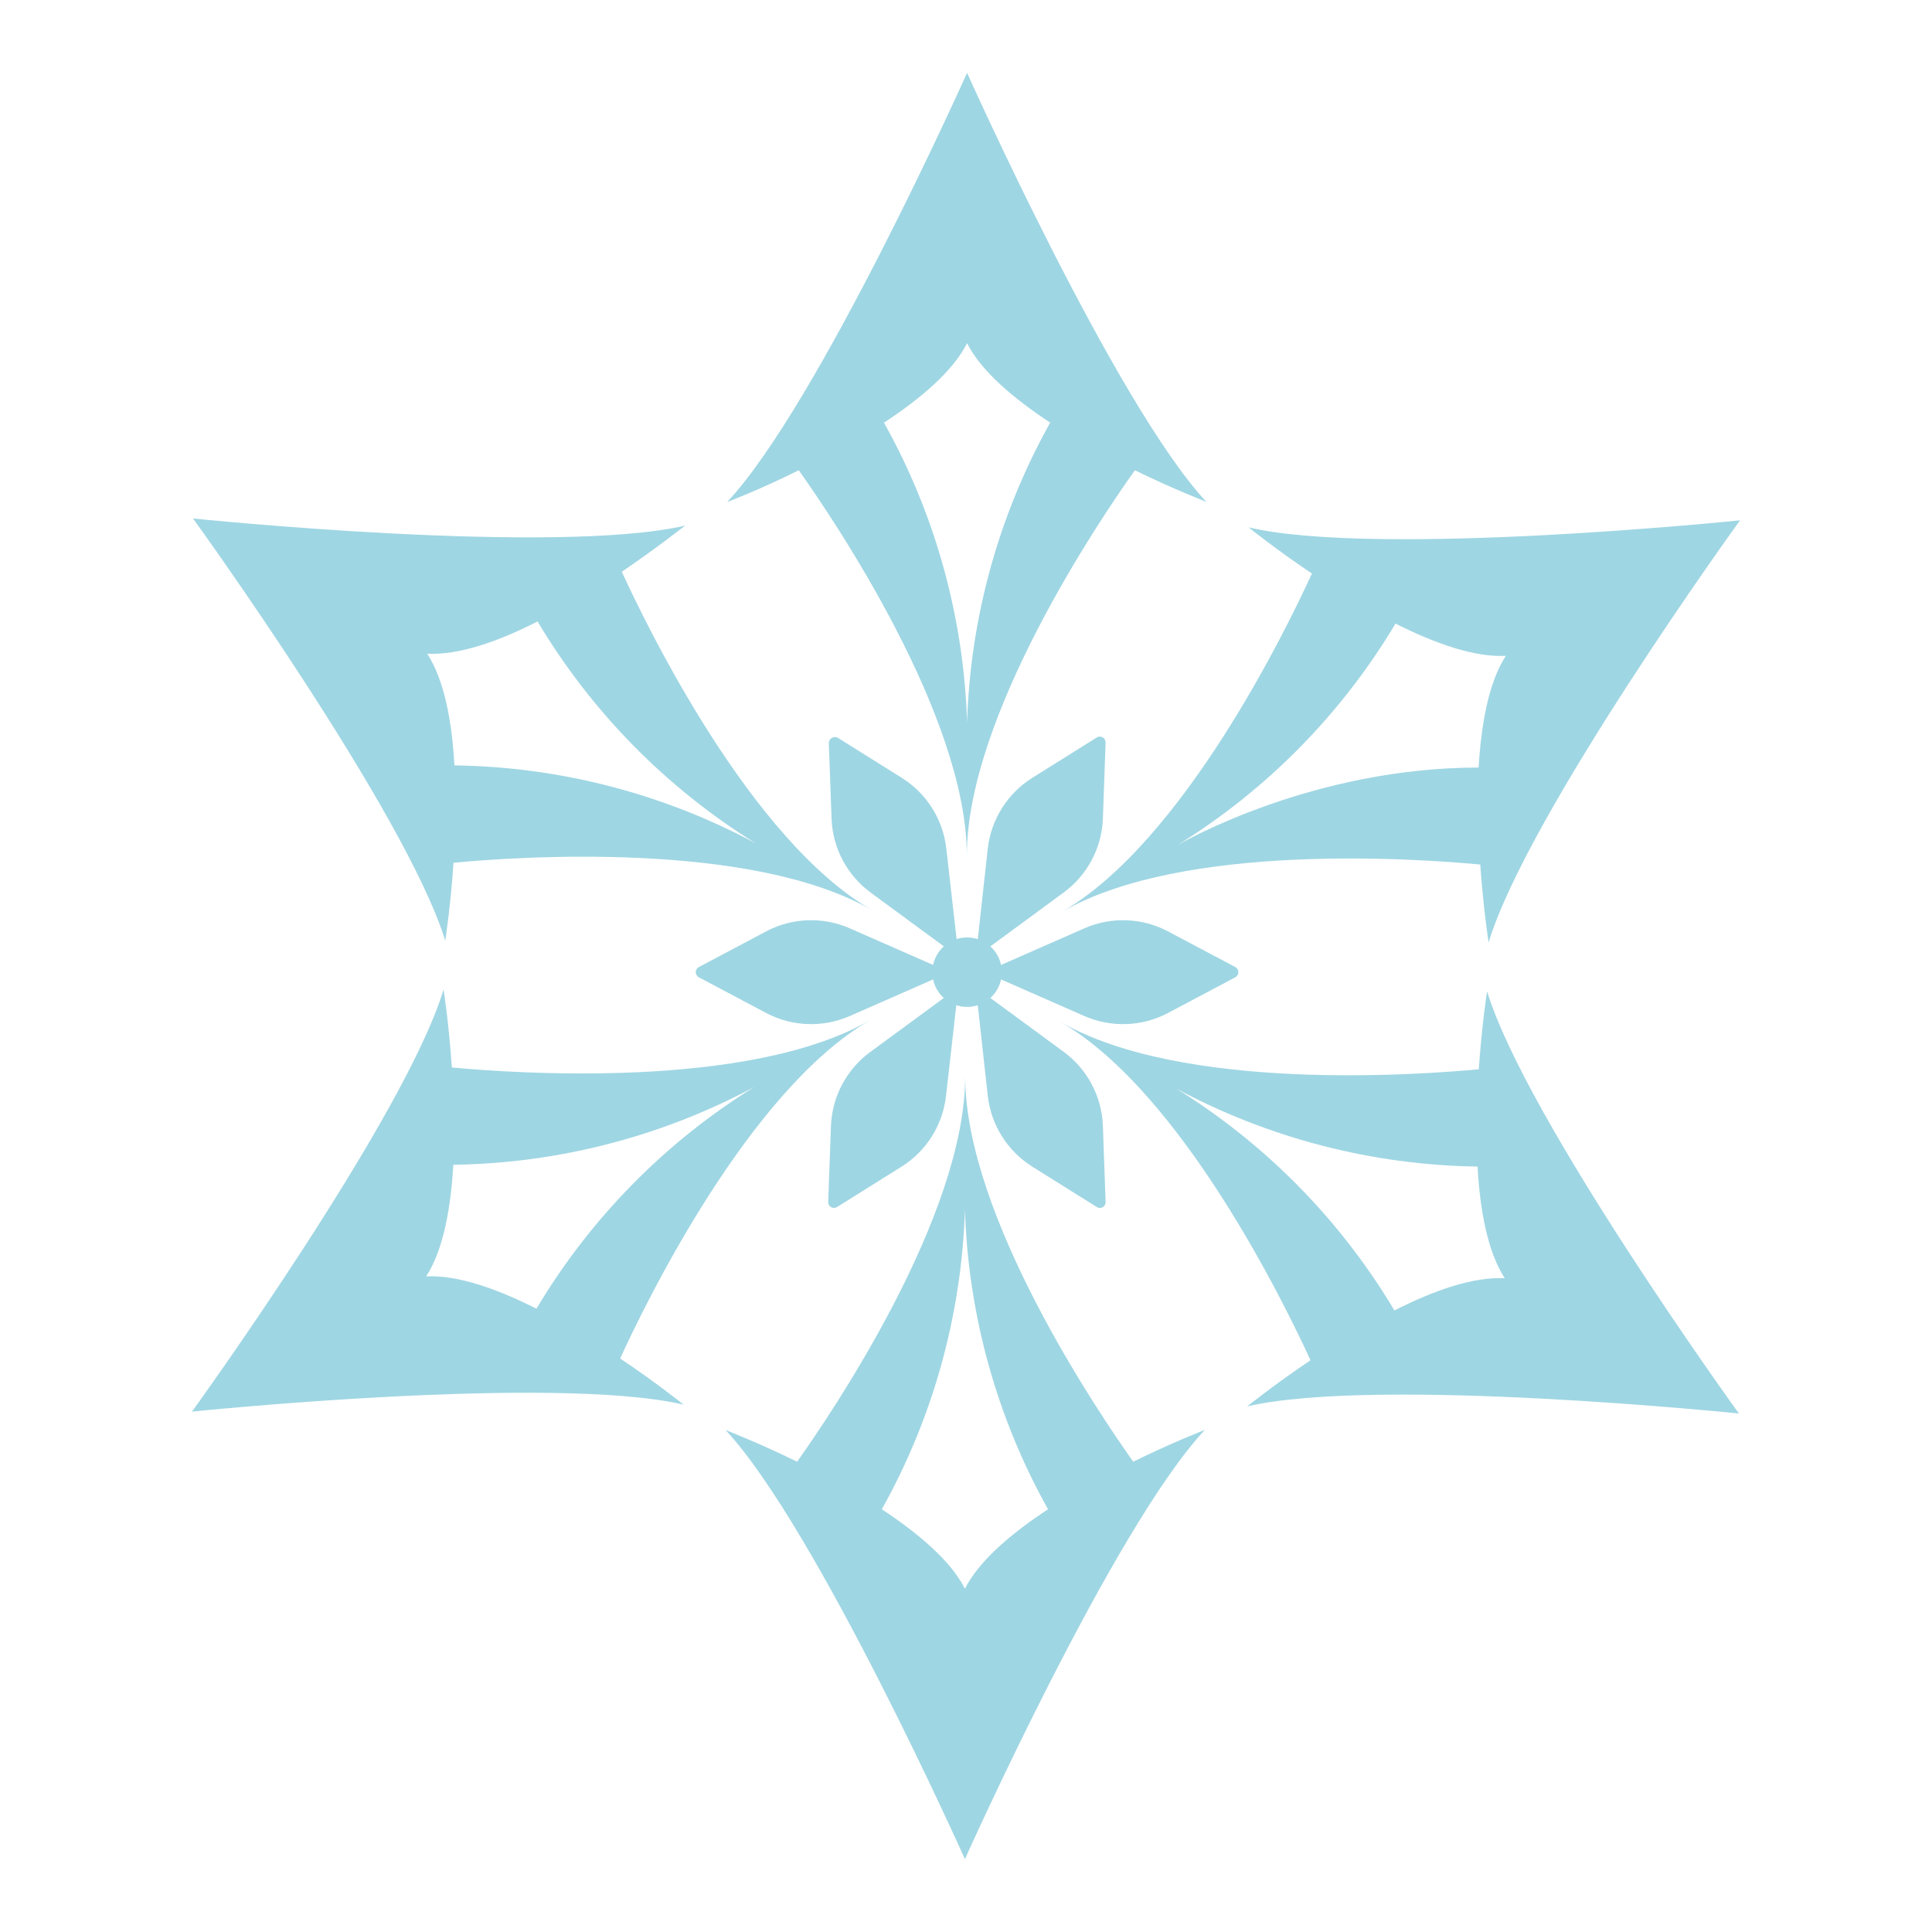
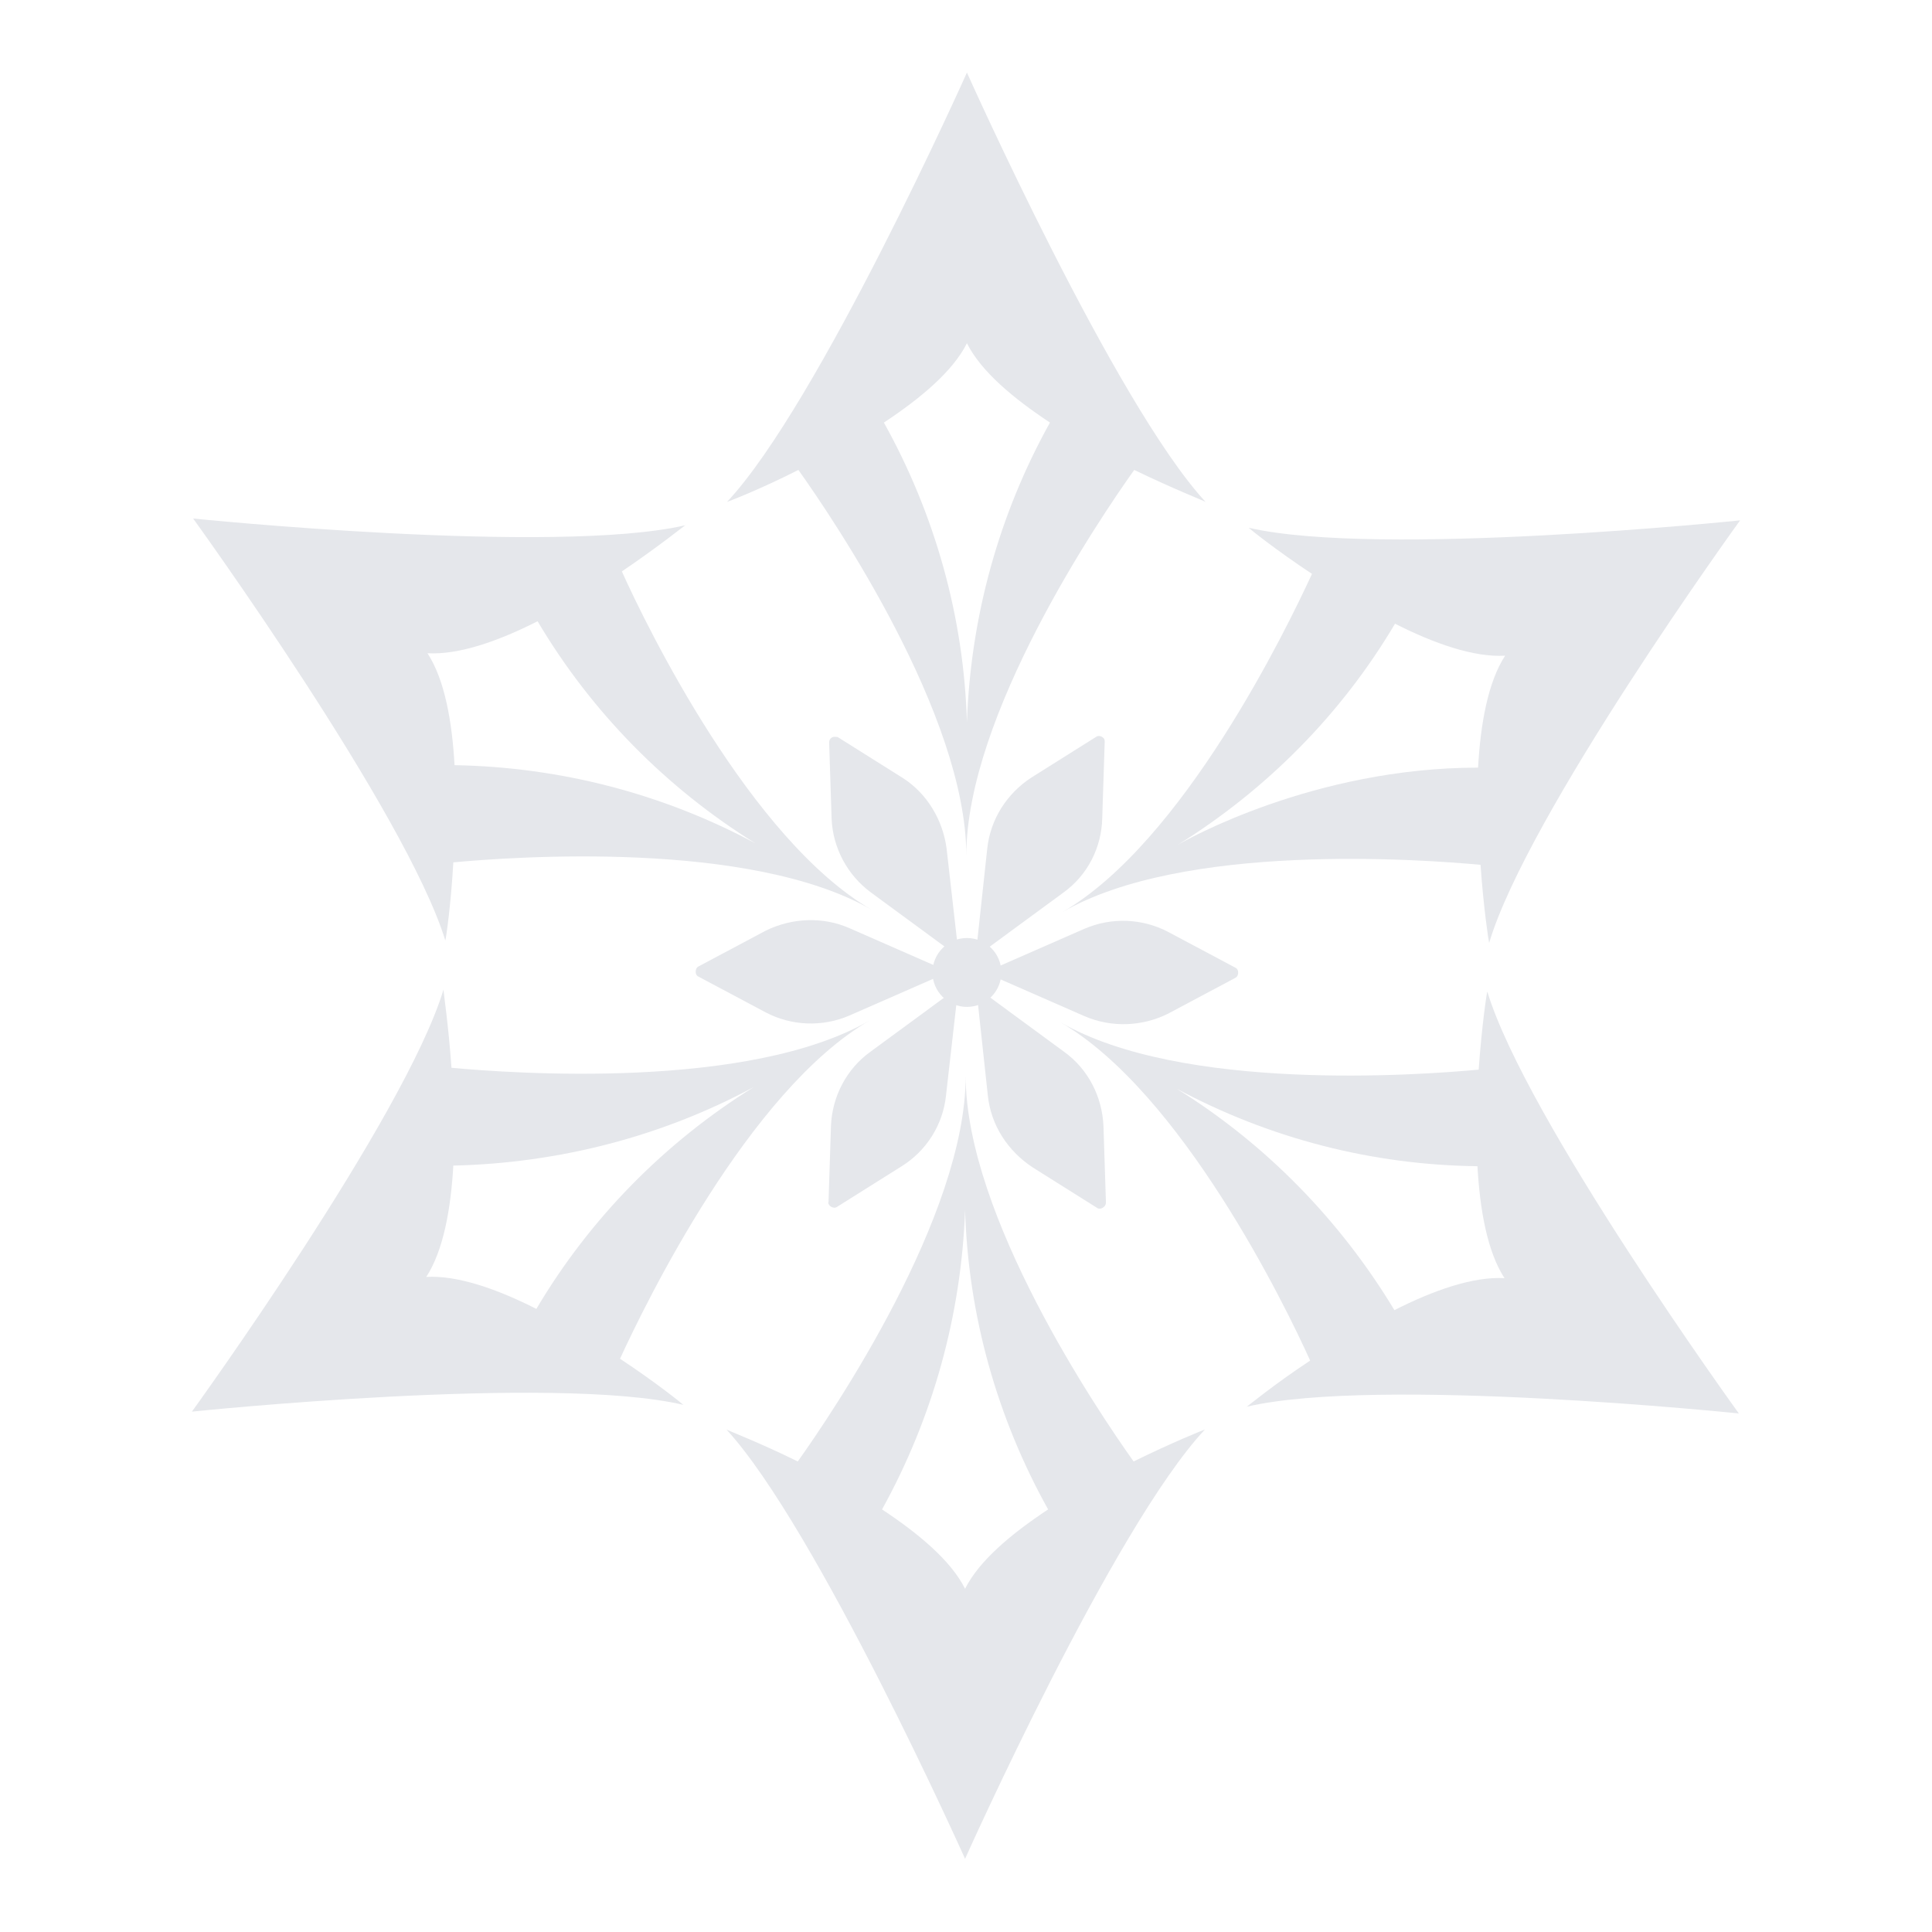
- <svg xmlns="http://www.w3.org/2000/svg" viewBox="0 0 314.09 314.09">
-   <defs>
-     <style>.cls-1{fill:#9fd6e3;}.cls-2{fill:none;}</style>
-   </defs>
-   <g id="Livello_2" data-name="Livello 2">
-     <g id="Livello_10" data-name="Livello 10">
-       <path class="cls-1" d="M157.22,11.84s-24.09,53.85-39,69.77c.31-.11,5.29-2,11.64-5.16,5.67,8,27.32,39.91,27.32,62.7,0-22.79,21.65-54.73,27.32-62.7,6.35,3.11,11.33,5,11.64,5.16C181.31,65.69,157.22,11.84,157.22,11.84Zm0,105.58a106.72,106.72,0,0,0-13.51-48.71c5.93-3.88,11.19-8.34,13.51-12.91,2.32,4.57,7.58,9,13.51,12.91A106.72,106.72,0,0,0,157.22,117.42Z" />
-       <path class="cls-1" d="M282.88,84.59S224.2,90.66,203,85.74c.25.21,4.42,3.56,10.28,7.5-4.06,8.89-20.9,43.61-40.63,55,19.73-11.4,58.22-8.62,68-7.69.49,7.05,1.3,12.34,1.36,12.66C248.29,132.38,282.88,84.59,282.88,84.59Zm-91.44,52.79a106.58,106.58,0,0,0,35.43-36c6.33,3.19,12.82,5.52,17.94,5.24-2.8,4.3-4,11.08-4.43,18.16C213.63,124.79,192.73,136.64,191.44,137.38Z" />
-       <path class="cls-1" d="M282.7,229.8S248.11,182,241.76,161.17c-.06.32-.87,5.61-1.35,12.66-9.74.93-48.22,3.71-68-7.69,19.74,11.4,36.57,46.11,40.64,55-5.87,3.94-10,7.29-10.29,7.5C224,223.73,282.7,229.8,282.7,229.8ZM191.27,177a106.79,106.79,0,0,0,48.94,12.65c.39,7.08,1.63,13.86,4.42,18.16-5.11-.28-11.61,2-17.93,5.24A106.77,106.77,0,0,0,191.27,177Z" />
-       <path class="cls-1" d="M156.87,302.24s24.09-53.85,39-69.77c-.31.11-5.29,2.05-11.64,5.16-5.67-8-27.32-39.91-27.32-62.7,0,22.79-21.65,54.73-27.32,62.7-6.35-3.11-11.33-5-11.64-5.16C132.78,248.39,156.87,302.24,156.87,302.24Zm0-105.58a106.72,106.72,0,0,0,13.51,48.71c-5.93,3.88-11.19,8.34-13.51,12.91-2.32-4.57-7.58-9-13.51-12.91A106.72,106.72,0,0,0,156.87,196.66Z" />
-       <path class="cls-1" d="M31.21,229.49s58.68-6.06,79.9-1.14c-.25-.22-4.42-3.56-10.29-7.5,4.07-8.9,20.91-43.62,40.64-55-19.73,11.39-58.22,8.61-68,7.69-.48-7.06-1.29-12.34-1.35-12.66C65.8,181.71,31.21,229.49,31.21,229.49Zm91.43-52.79a106.74,106.74,0,0,0-35.43,36.06c-6.32-3.2-12.81-5.52-17.93-5.25,2.8-4.29,4-11.08,4.42-18.15A106.73,106.73,0,0,0,122.64,176.7Z" />
-       <path class="cls-1" d="M31.38,84.29s34.59,47.79,41,68.63c.06-.33.87-5.61,1.35-12.66,9.73-.93,48.22-3.71,68,7.69-19.74-11.4-36.58-46.12-40.64-55,5.87-4,10-7.29,10.29-7.5C90.06,90.35,31.38,84.29,31.38,84.29Zm91.44,52.79a106.65,106.65,0,0,0-48.94-12.65c-.4-7.08-1.63-13.86-4.43-18.16,5.12.28,11.61-2,17.94-5.24A106.77,106.77,0,0,0,122.82,137.08Z" />
-       <circle class="cls-1" cx="157.22" cy="158.05" r="5.65" />
-       <path class="cls-1" d="M153.85,138l2,17.62-14.29-10.5a15.63,15.63,0,0,1-6.37-12l-.45-12.36a1,1,0,0,1,1.44-.83l10.48,6.56A15.64,15.64,0,0,1,153.85,138Z" />
-       <path class="cls-1" d="M172.93,145.09l-14.29,10.5L160.58,138a15.68,15.68,0,0,1,7.25-11.55l10.48-6.56a.94.94,0,0,1,1.43.83l-.44,12.36A15.63,15.63,0,0,1,172.93,145.09Z" />
-       <path class="cls-1" d="M176.29,165.18l-16.23-7.13,16.23-7.13a15.62,15.62,0,0,1,13.62.51l10.92,5.79a.94.94,0,0,1,0,1.66l-10.92,5.79A15.65,15.65,0,0,1,176.29,165.18Z" />
-       <path class="cls-1" d="M160.58,178.13l-1.94-17.62L172.93,171a15.65,15.65,0,0,1,6.37,12.05l.44,12.35a.93.93,0,0,1-1.43.83l-10.48-6.56A15.68,15.68,0,0,1,160.58,178.13Z" />
-       <path class="cls-1" d="M141.51,171l14.29-10.49-2,17.62a15.63,15.63,0,0,1-7.24,11.54l-10.48,6.56a.94.94,0,0,1-1.44-.83l.45-12.35A15.65,15.65,0,0,1,141.51,171Z" />
-       <path class="cls-1" d="M138.15,150.92l16.23,7.13-16.23,7.13a15.65,15.65,0,0,1-13.62-.51l-10.92-5.79a.94.94,0,0,1,0-1.66l10.92-5.79A15.62,15.62,0,0,1,138.15,150.92Z" />
-       <rect class="cls-2" width="314.09" height="314.09" />
+ <svg xmlns="http://www.w3.org/2000/svg" version="1.1" id="Capa_1" x="0px" y="0px" viewBox="0 0 314.1 314.1" style="enable-background:new 0 0 314.1 314.1;" xml:space="preserve">
+   <style type="text/css">
+ 	.st0{fill:#E5E7EB;}
+ 	.st1{fill:none;}
+ </style>
+   <g id="Livello_2">
+     <g id="Livello_10">
+       <path class="st0" d="M157.2,11.8c0,0-24.1,53.9-39,69.8c0.3-0.1,5.3-2,11.6-5.2c5.7,8,27.3,39.9,27.3,62.7    c0-22.8,21.6-54.7,27.3-62.7c6.4,3.1,11.3,5,11.6,5.2C181.3,65.7,157.2,11.8,157.2,11.8z M157.2,117.4    c-0.5-17.1-5.2-33.8-13.5-48.7c5.9-3.9,11.2-8.3,13.5-12.9c2.3,4.6,7.6,9,13.5,12.9C162.4,83.6,157.8,100.3,157.2,117.4z" />
+       <path class="st0" d="M282.9,84.6c0,0-58.7,6.1-79.9,1.2c0.2,0.2,4.4,3.6,10.3,7.5c-4.1,8.9-20.9,43.6-40.6,55    c19.7-11.4,58.2-8.6,68-7.7c0.5,7.1,1.3,12.3,1.4,12.7C248.3,132.4,282.9,84.6,282.9,84.6z M191.4,137.4c14.5-9,26.7-21.3,35.4-36    c6.3,3.2,12.8,5.5,17.9,5.2c-2.8,4.3-4,11.1-4.4,18.2C213.6,124.8,192.7,136.6,191.4,137.4z" />
+       <path class="st0" d="M282.7,229.8c0,0-34.6-47.8-40.9-68.6c-0.1,0.3-0.9,5.6-1.4,12.7c-9.7,0.9-48.2,3.7-68-7.7    c19.7,11.4,36.6,46.1,40.6,55c-5.9,3.9-10,7.3-10.3,7.5C224,223.7,282.7,229.8,282.7,229.8z M191.3,177    c15.1,8.1,31.8,12.4,48.9,12.6c0.4,7.1,1.6,13.9,4.4,18.2c-5.1-0.3-11.6,2-17.9,5.2C217.9,198.4,205.8,186,191.3,177z" />
+       <path class="st0" d="M156.9,302.2c0,0,24.1-53.9,39-69.8c-0.3,0.1-5.3,2.1-11.6,5.2c-5.7-8-27.3-39.9-27.3-62.7    c0,22.8-21.6,54.7-27.3,62.7c-6.3-3.1-11.3-5-11.6-5.2C132.8,248.4,156.9,302.2,156.9,302.2z M156.9,196.7    c0.5,17.1,5.2,33.8,13.5,48.7c-5.9,3.9-11.2,8.3-13.5,12.9c-2.3-4.6-7.6-9-13.5-12.9C151.7,230.4,156.3,213.7,156.9,196.7    L156.9,196.7z" />
+       <path class="st0" d="M31.2,229.5c0,0,58.7-6.1,79.9-1.1c-0.2-0.2-4.4-3.6-10.3-7.5c4.1-8.9,20.9-43.6,40.6-55    c-19.7,11.4-58.2,8.6-68,7.7c-0.5-7.1-1.3-12.3-1.3-12.7C65.8,181.7,31.2,229.5,31.2,229.5z M122.6,176.7    c-14.5,9-26.7,21.4-35.4,36.1c-6.3-3.2-12.8-5.5-17.9-5.2c2.8-4.3,4-11.1,4.4-18.1C90.8,189.1,107.6,184.8,122.6,176.7    L122.6,176.7z" />
+       <path class="st0" d="M31.4,84.3c0,0,34.6,47.8,41,68.6c0.1-0.3,0.9-5.6,1.3-12.7c9.7-0.9,48.2-3.7,68,7.7    c-19.7-11.4-36.6-46.1-40.6-55c5.9-4,10-7.3,10.3-7.5C90.1,90.3,31.4,84.3,31.4,84.3z M122.8,137.1c-15.1-8.1-31.8-12.4-48.9-12.7    c-0.4-7.1-1.6-13.9-4.4-18.2c5.1,0.3,11.6-2,17.9-5.2C96.1,115.7,108.3,128.1,122.8,137.1z" />
+       <circle class="st0" cx="157.2" cy="158.1" r="5.6" />
+       <path class="st0" d="M153.9,138l2,17.6l-14.3-10.5c-3.8-2.8-6.2-7.2-6.4-12l-0.4-12.4c0-0.6,0.5-1,1.1-0.9c0.1,0,0.3,0,0.4,0.1    l10.5,6.6C150.7,129,153.3,133.3,153.9,138z" />
+       <path class="st0" d="M172.9,145.1l-14.3,10.5l1.9-17.6c0.5-4.8,3.2-9,7.2-11.6l10.5-6.6c0.4-0.3,1-0.1,1.3,0.3    c0.1,0.2,0.1,0.3,0.1,0.5l-0.4,12.4C179.1,137.8,176.8,142.3,172.9,145.1z" />
+       <path class="st0" d="M176.3,165.2l-16.2-7.1l16.2-7.1c4.4-1.9,9.4-1.7,13.6,0.5l10.9,5.8c0.5,0.2,0.6,0.8,0.4,1.3    c-0.1,0.2-0.2,0.3-0.4,0.4l-10.9,5.8C185.7,166.9,180.7,167.1,176.3,165.2z" />
+       <path class="st0" d="M160.6,178.1l-1.9-17.6l14.3,10.5c3.9,2.8,6.2,7.3,6.4,12.1l0.4,12.4c0,0.5-0.4,0.9-0.9,1    c-0.2,0-0.4,0-0.5-0.1l-10.5-6.6C163.8,187.1,161.1,182.9,160.6,178.1z" />
+       <path class="st0" d="M141.5,171l14.3-10.5l-2,17.6c-0.5,4.8-3.2,9-7.2,11.5l-10.5,6.6c-0.4,0.3-1,0.1-1.3-0.3    c-0.1-0.2-0.2-0.3-0.1-0.5l0.4-12.4C135.3,178.3,137.6,173.8,141.5,171z" />
+       <path class="st0" d="M138.1,150.9l16.2,7.1l-16.2,7.1c-4.4,1.9-9.4,1.7-13.6-0.5l-10.9-5.8c-0.5-0.2-0.6-0.8-0.4-1.3    c0.1-0.2,0.2-0.3,0.4-0.4l10.9-5.8C128.8,149.2,133.8,149,138.1,150.9z" />
+       <rect y="0" class="st1" width="314.1" height="314.1" />
    </g>
  </g>
</svg>
